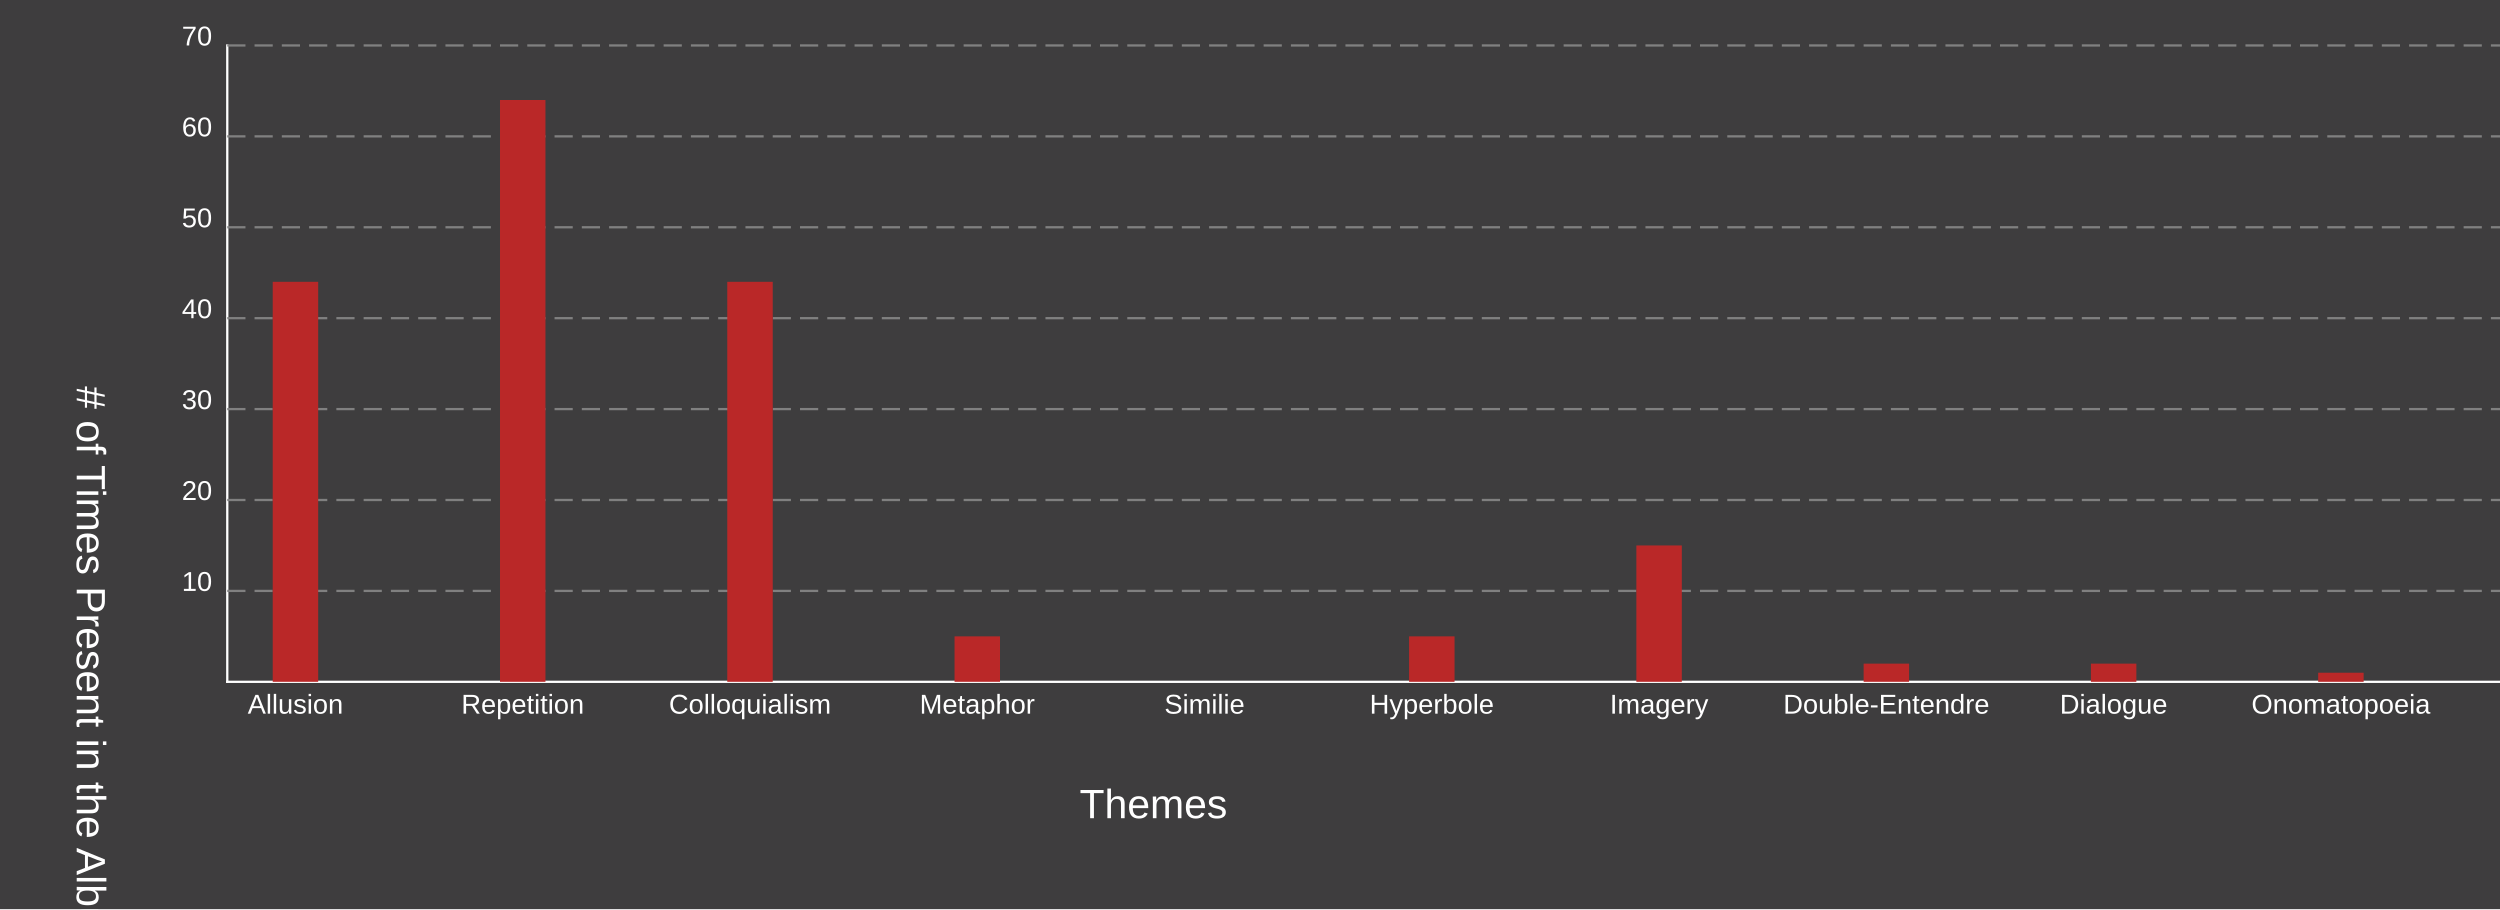
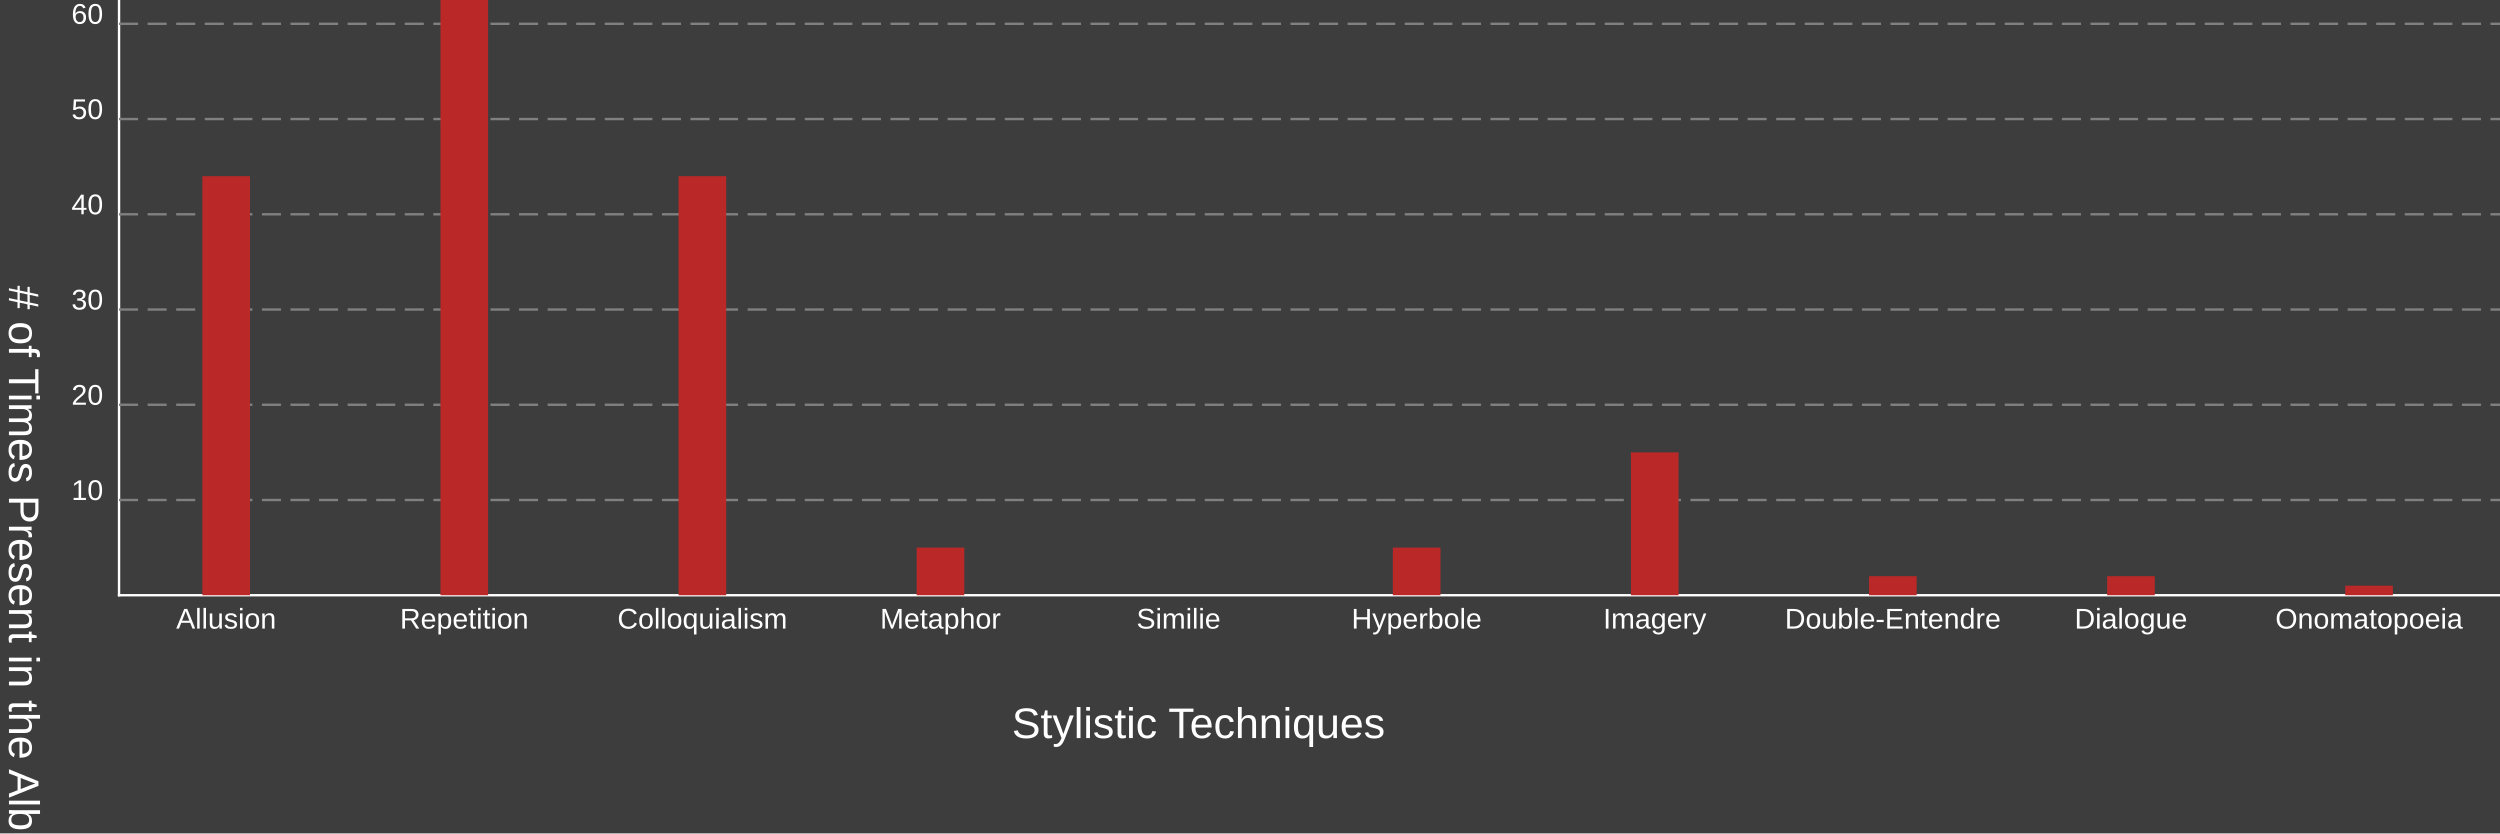
- <svg xmlns="http://www.w3.org/2000/svg" viewBox="-100 -300 1100 400" width="100%">
-   <rect x="-100" y="-300" width="1200" height="400" fill="#3e3d3e" />
+ <svg xmlns="http://www.w3.org/2000/svg" viewBox="-50 -250 1050 350" width="100%">
+   <rect x="-150" y="-350" width="1200" height="450" fill="#3e3d3e" />
  <line x1="0" x2="0" y1="0" y2="-280" stroke="white" stroke-linecap="square" />
  <line x1="0" x2="1050" y1="0" y2="0" stroke="white" stroke-linecap="square" />
-   <text x="375" y="60" fill="white" font-size="18px" font-family="arial">Themes</text>
-   <text x="375" y="-350" fill="white" font-size="18px" font-family="arial" text-anchor="middle">Occurences of Themes in "Ready to Die"</text>
-   <text x="-60" y="-120" text-anchor="middle" writing-mode="tb" font-size="18px" font-family="arial" fill="white"># of Times Present in the Album</text>
+   <text x="375" y="60" fill="white" font-size="18px" font-family="arial">Stylistic Techniques</text>
+   <text x="455" y="-300" fill="white" font-size="18px" font-family="arial" text-anchor="middle">Occurences of Stylistic Technqiues in "Ready to Die"</text>
+   <text x="-40" y="-120" text-anchor="middle" writing-mode="tb" font-size="18px" font-family="arial" fill="white"># of Times Present in the Album</text>
  <line x1="0" x2="1050" y1="-40" y2="-40" stroke-dasharray="8 4" stroke="gray" />
  <line x1="0" x2="1050" y1="-80" y2="-80" stroke-dasharray="8 4" stroke="gray" />
  <text x="-20" y="-40" fill="white" font-family="arial">10</text>
  <line x1="0" x2="1050" y1="-120" y2="-120" stroke-dasharray="8 4" stroke="gray" />
  <text x="-20" y="-80" fill="white" font-family="arial">20</text>
  <line x1="0" x2="1050" y1="-160" y2="-160" stroke-dasharray="8 4" stroke="gray" />
  <text x="-20" y="-120" fill="white" font-family="arial">30</text>
  <line x1="0" x2="1050" y1="-200" y2="-200" stroke-dasharray="8 4" stroke="gray" />
  <text x="-20" y="-160" fill="white" font-family="arial">40</text>
  <line x1="0" x2="1050" y1="-240" y2="-240" stroke-dasharray="8 4" stroke="gray" />
  <text x="-20" y="-200" fill="white" font-family="arial">50</text>
  <line x1="0" x2="1050" y1="-280" y2="-280" stroke-dasharray="8 4" stroke="gray" />
  <text x="-20" y="-240" fill="white" font-family="arial">60</text>
  <text x="-20" y="-280" fill="white" font-family="arial">70</text>
-   <rect x="20" y="-176" width="20" height="176" fill="#ba2828" />
-   <text x="30" y="14" fill="white" text-anchor="middle" font-family="arial">Allusion</text>
-   <rect x="120 " y="-256" width="20" height="256" fill="#ba2828" />
-   <text x="130" y="14" fill="white" text-anchor="middle" font-family="arial">Repetition</text>
-   <rect x="220 " y="-176" width="20" height="176" fill="#ba2828" />
-   <text x="230" y="14" fill="white" text-anchor="middle" font-family="arial">Colloquialism</text>
-   <rect x="320 " y="-20" width="20" height="20" fill="#ba2828" />
-   <text x="330" y="14" fill="white" text-anchor="middle" font-family="arial">Metaphor</text>
-   <rect x="420 " y="-0" width="20" height="0" fill="#ba2828" />
-   <text x="430" y="14" fill="white" text-anchor="middle" font-family="arial">Similie</text>
-   <rect x="520 " y="-20" width="20" height="20" fill="#ba2828" />
-   <text x="530" y="14" fill="white" text-anchor="middle" font-family="arial">Hyperbole</text>
-   <rect x="620 " y="-60" width="20" height="60" fill="#ba2828" />
-   <text x="630" y="14" fill="white" text-anchor="middle" font-family="arial">Imagery</text>
-   <rect x="720 " y="-8" width="20" height="8" fill="#ba2828" />
-   <text x="730" y="14" fill="white" text-anchor="middle" font-family="arial">Double-Entendre</text>
-   <rect x="820 " y="-8" width="20" height="8" fill="#ba2828" />
-   <text x="830" y="14" fill="white" text-anchor="middle" font-family="arial">Dialogue</text>
-   <rect x="920 " y="-4" width="20" height="4" fill="#ba2828" />
-   <text x="930" y="14" fill="white" text-anchor="middle" font-family="arial">Onomatopoeia</text>/&gt;
+   <rect x="35" y="-176" width="20" height="176" fill="#ba2828" />
+   <text x="45" y="14" fill="white" text-anchor="middle" font-family="arial">Allusion</text>
+   <rect x="135 " y="-256" width="20" height="256" fill="#ba2828" />
+   <text x="145" y="14" fill="white" text-anchor="middle" font-family="arial">Repetition</text>
+   <rect x="235 " y="-176" width="20" height="176" fill="#ba2828" />
+   <text x="245" y="14" fill="white" text-anchor="middle" font-family="arial">Colloquialism</text>
+   <rect x="335 " y="-20" width="20" height="20" fill="#ba2828" />
+   <text x="345" y="14" fill="white" text-anchor="middle" font-family="arial">Metaphor</text>
+   <rect x="435 " y="-0" width="20" height="0" fill="#ba2828" />
+   <text x="445" y="14" fill="white" text-anchor="middle" font-family="arial">Similie</text>
+   <rect x="535 " y="-20" width="20" height="20" fill="#ba2828" />
+   <text x="545" y="14" fill="white" text-anchor="middle" font-family="arial">Hyperbole</text>
+   <rect x="635 " y="-60" width="20" height="60" fill="#ba2828" />
+   <text x="645" y="14" fill="white" text-anchor="middle" font-family="arial">Imagery</text>
+   <rect x="735 " y="-8" width="20" height="8" fill="#ba2828" />
+   <text x="745" y="14" fill="white" text-anchor="middle" font-family="arial">Double-Entendre</text>
+   <rect x="835 " y="-8" width="20" height="8" fill="#ba2828" />
+   <text x="845" y="14" fill="white" text-anchor="middle" font-family="arial">Dialogue</text>
+   <rect x="935 " y="-4" width="20" height="4" fill="#ba2828" />
+   <text x="945" y="14" fill="white" text-anchor="middle" font-family="arial">Onomatopoeia</text>/&gt;
        </svg>
